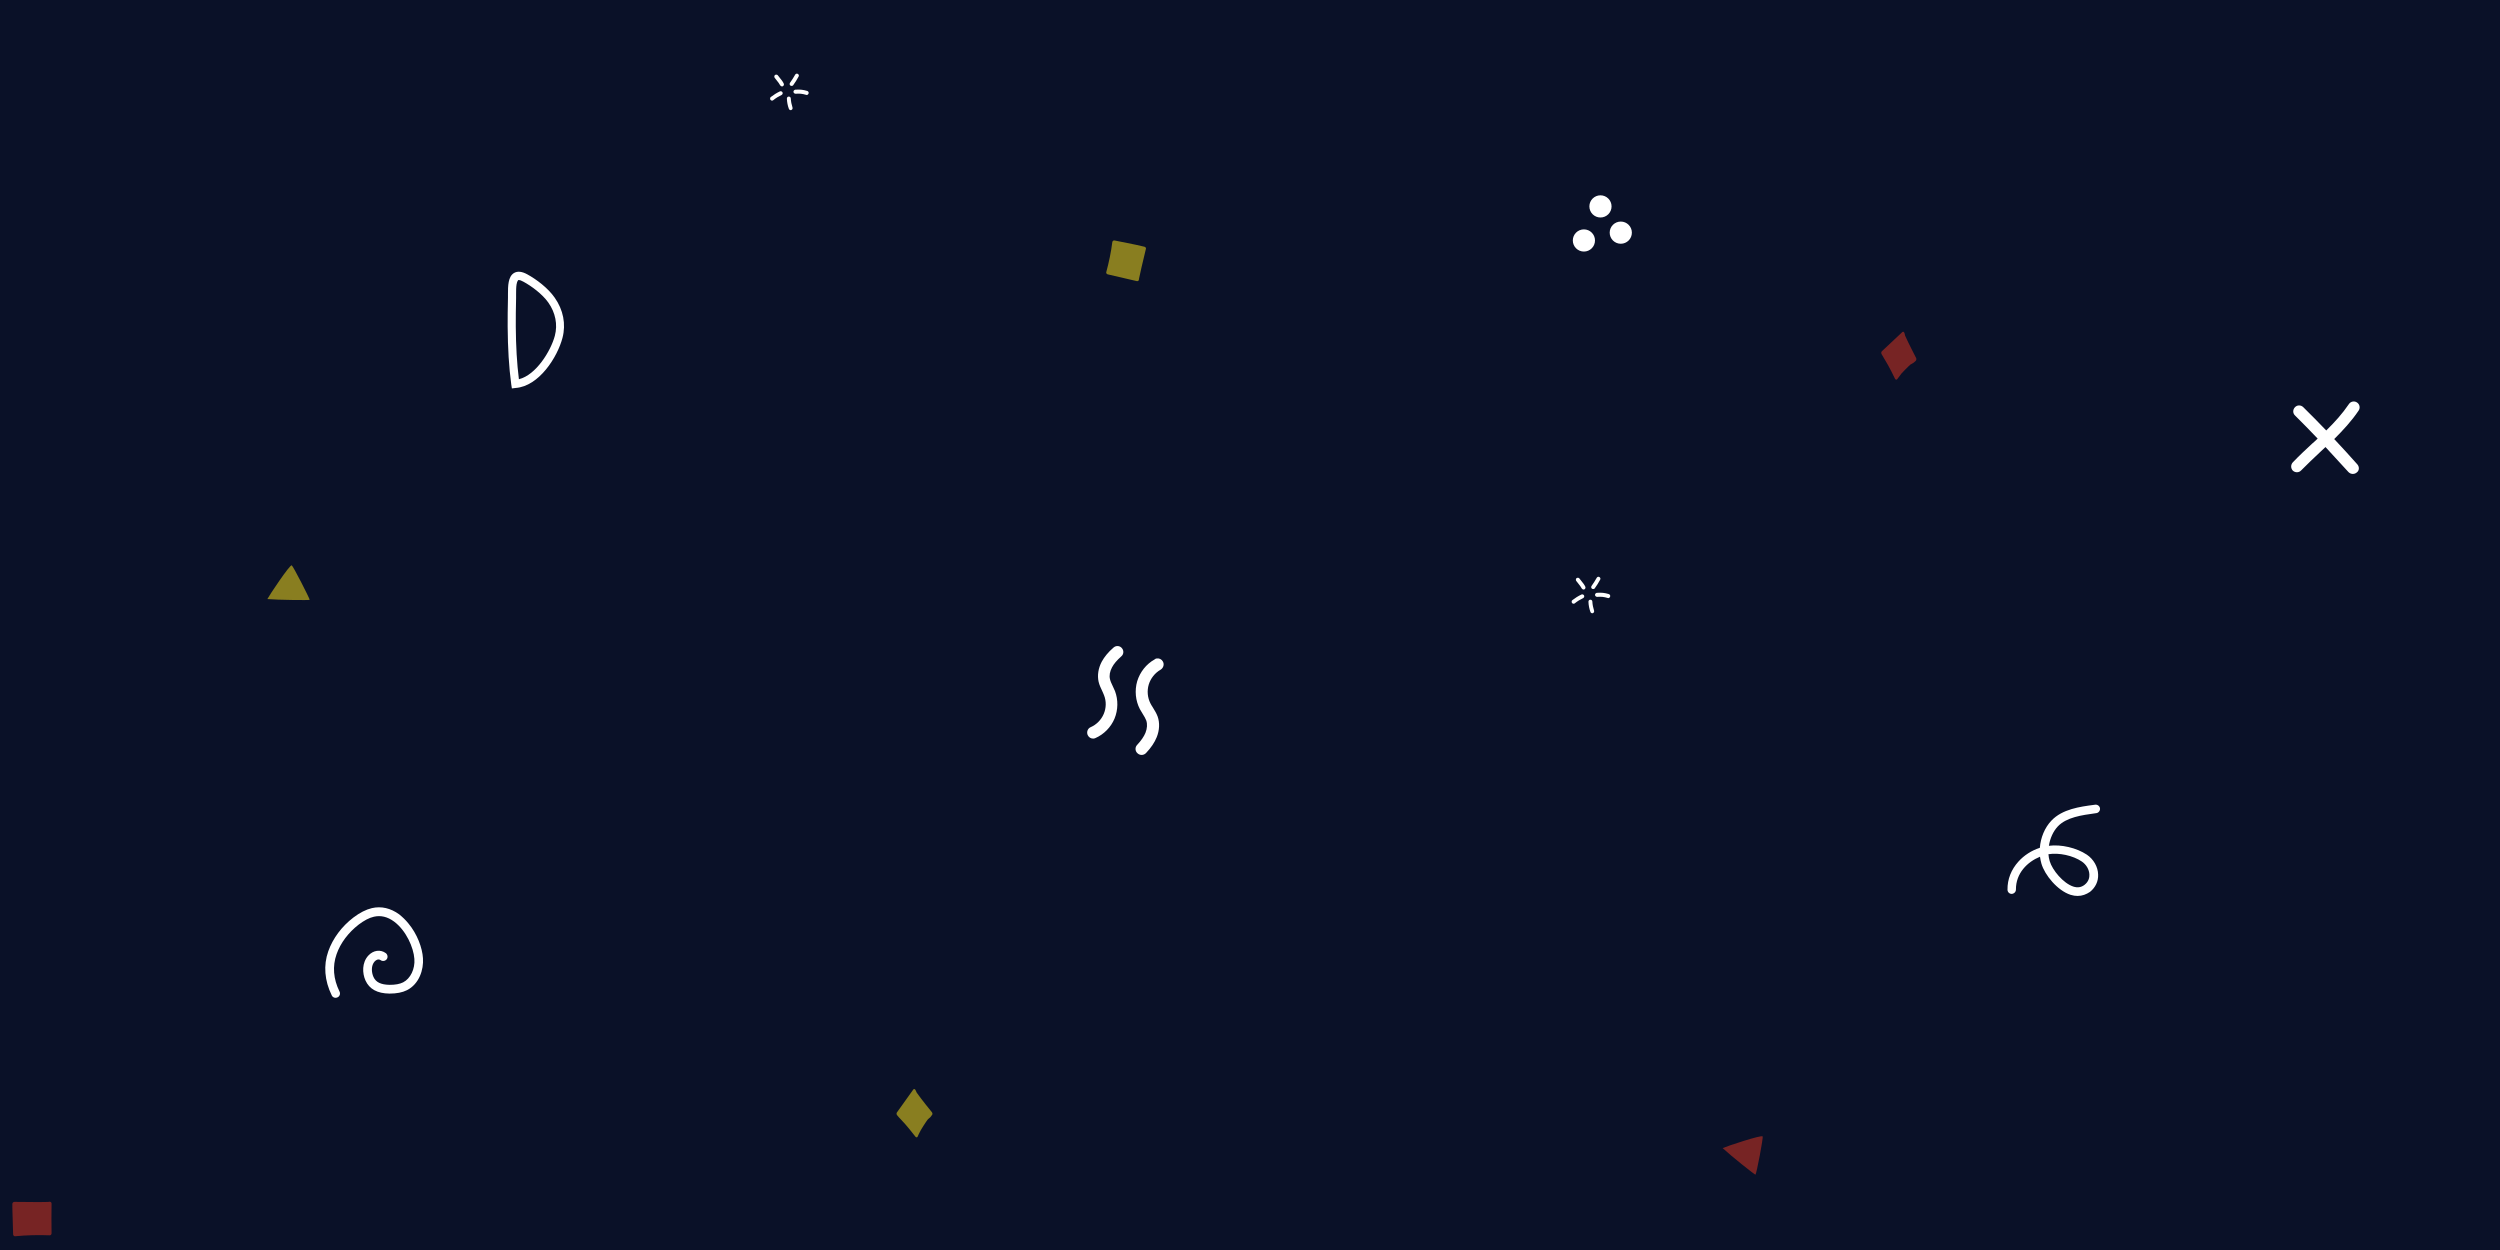
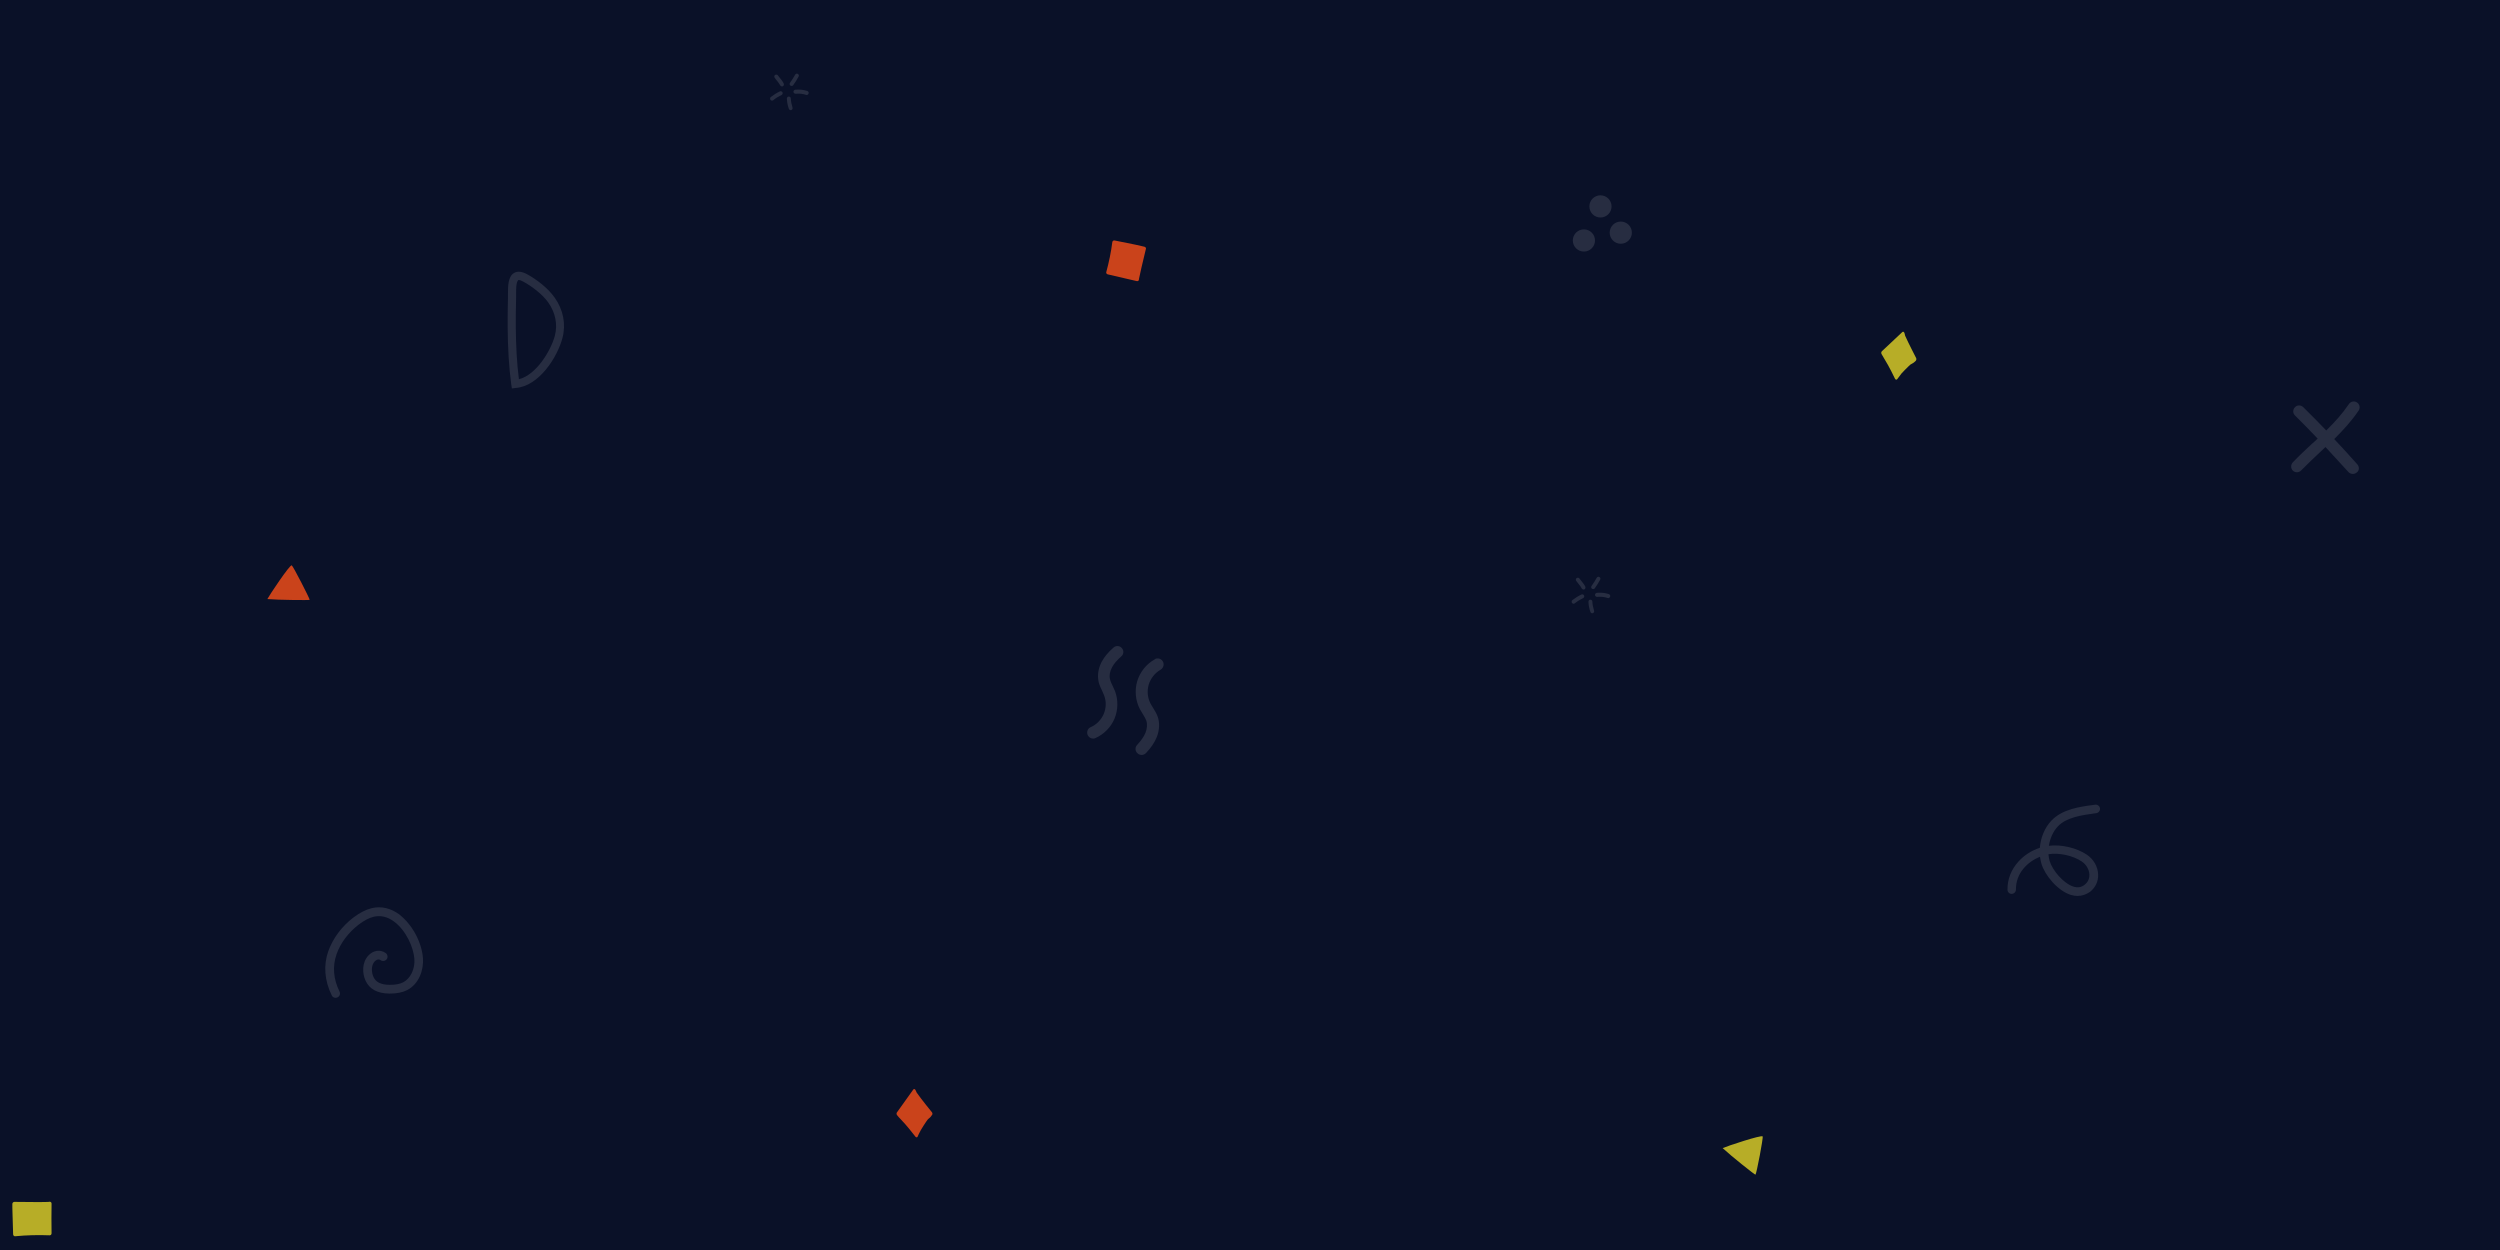
- <svg xmlns="http://www.w3.org/2000/svg" width="1600" height="800" viewBox="0 0 1600 800">
+ <svg xmlns="http://www.w3.org/2000/svg" width="1578" height="789" viewBox="0 0 1600 800">
  <rect fill="#0A1128" width="1600" height="800" />
-   <path fill="#772424" d="M1102.5 734.8c2.5-1.2 24.8-8.6 25.6-7.5.5.7-3.9 23.8-4.6 24.5C1123.3 752.1 1107.5 739.5 1102.5 734.8zM1226.3 229.1c0-.1-4.9-9.4-7-14.2-.1-.3-.3-1.1-.4-1.6-.1-.4-.3-.7-.6-.9-.3-.2-.6-.1-.8.1l-13.1 12.3c0 0 0 0 0 0-.2.2-.3.5-.4.8 0 .3 0 .7.2 1 .1.1 1.4 2.5 2.1 3.6 2.4 3.7 6.5 12.1 6.5 12.2.2.3.4.5.7.6.3 0 .5-.1.7-.3 0 0 1.8-2.5 2.7-3.6 1.5-1.6 3-3.2 4.6-4.7 1.2-1.2 1.6-1.4 2.1-1.6.5-.3 1.1-.5 2.5-1.9C1226.5 230.4 1226.6 229.6 1226.3 229.1zM33 770.3C33 770.3 33 770.3 33 770.3c0-.7-.5-1.2-1.2-1.2-.1 0-.3 0-.4.1-1.6.2-14.3.1-22.2 0-.3 0-.6.1-.9.4-.2.2-.4.5-.4.9 0 .2 0 4.9.1 5.9l.4 13.6c0 .3.2.6.4.9.2.2.5.3.8.3 0 0 .1 0 .1 0 7.3-.7 14.7-.9 22-.6.3 0 .7-.1.9-.3.2-.2.4-.6.4-.9C32.9 783.3 32.9 776.2 33 770.3z" />
-   <path fill="#897E20" d="M171.1 383.4c1.3-2.5 14.3-22 15.6-21.6.8.3 11.5 21.2 11.5 22.1C198.1 384.2 177.9 384 171.1 383.4zM596.4 711.8c-.1-.1-6.7-8.2-9.7-12.5-.2-.3-.5-1-.7-1.5-.2-.4-.4-.7-.7-.8-.3-.1-.6 0-.8.3L574 712c0 0 0 0 0 0-.2.2-.2.5-.2.9 0 .3.2.7.4.9.1.1 1.8 2.2 2.8 3.1 3.1 3.1 8.8 10.5 8.9 10.6.2.3.5.4.8.4.3 0 .5-.2.6-.5 0 0 1.2-2.8 2-4.1 1.1-1.9 2.3-3.7 3.5-5.5.9-1.4 1.3-1.7 1.7-2 .5-.4 1-.7 2.1-2.4C596.9 713.1 596.8 712.3 596.4 711.8zM727.5 179.9C727.5 179.9 727.5 179.9 727.5 179.9c.6.2 1.3-.2 1.4-.8 0-.1 0-.2 0-.4.2-1.4 2.8-12.6 4.5-19.5.1-.3 0-.6-.2-.8-.2-.3-.5-.4-.8-.5-.2 0-4.7-1.1-5.7-1.3l-13.4-2.7c-.3-.1-.7 0-.9.2-.2.2-.4.4-.5.6 0 0 0 .1 0 .1-.8 6.5-2.2 13.1-3.9 19.4-.1.3 0 .6.2.9.2.3.5.4.8.5C714.8 176.9 721.7 178.5 727.5 179.9zM728.5 178.1c-.1-.1-.2-.2-.4-.2C728.3 177.9 728.4 178 728.5 178.1z" />
-   <g fill-opacity="1" fill="#FFF">
+   <path fill="#B7AD27" d="M1102.5 734.8c2.5-1.2 24.8-8.6 25.6-7.5.5.7-3.9 23.8-4.6 24.5C1123.3 752.1 1107.5 739.5 1102.5 734.8zM1226.3 229.1c0-.1-4.9-9.4-7-14.2-.1-.3-.3-1.1-.4-1.6-.1-.4-.3-.7-.6-.9-.3-.2-.6-.1-.8.1l-13.1 12.3c0 0 0 0 0 0-.2.2-.3.5-.4.8 0 .3 0 .7.2 1 .1.1 1.4 2.5 2.1 3.6 2.4 3.7 6.5 12.1 6.5 12.2.2.3.4.5.7.6.3 0 .5-.1.7-.3 0 0 1.8-2.5 2.7-3.6 1.5-1.6 3-3.2 4.6-4.7 1.2-1.2 1.6-1.4 2.1-1.6.5-.3 1.1-.5 2.5-1.9C1226.5 230.4 1226.6 229.6 1226.3 229.1zM33 770.3C33 770.3 33 770.3 33 770.3c0-.7-.5-1.2-1.2-1.2-.1 0-.3 0-.4.1-1.6.2-14.3.1-22.2 0-.3 0-.6.1-.9.4-.2.2-.4.5-.4.9 0 .2 0 4.9.1 5.9l.4 13.6c0 .3.2.6.4.9.2.2.5.3.8.3 0 0 .1 0 .1 0 7.3-.7 14.7-.9 22-.6.3 0 .7-.1.9-.3.2-.2.4-.6.4-.9C32.9 783.3 32.9 776.2 33 770.3z" />
+   <path fill="#CA431B" d="M171.1 383.4c1.3-2.5 14.3-22 15.6-21.6.8.3 11.5 21.2 11.5 22.1C198.1 384.2 177.9 384 171.1 383.4zM596.4 711.8c-.1-.1-6.7-8.2-9.7-12.5-.2-.3-.5-1-.7-1.5-.2-.4-.4-.7-.7-.8-.3-.1-.6 0-.8.3L574 712c0 0 0 0 0 0-.2.2-.2.5-.2.9 0 .3.2.7.4.9.1.1 1.8 2.2 2.8 3.1 3.1 3.1 8.8 10.5 8.9 10.6.2.3.5.4.8.4.3 0 .5-.2.6-.5 0 0 1.2-2.8 2-4.1 1.1-1.9 2.3-3.7 3.5-5.5.9-1.4 1.3-1.7 1.7-2 .5-.4 1-.7 2.1-2.4C596.9 713.1 596.8 712.3 596.4 711.8zM727.5 179.9C727.5 179.9 727.5 179.9 727.5 179.9c.6.2 1.3-.2 1.4-.8 0-.1 0-.2 0-.4.2-1.4 2.8-12.6 4.5-19.5.1-.3 0-.6-.2-.8-.2-.3-.5-.4-.8-.5-.2 0-4.7-1.1-5.7-1.3l-13.4-2.7c-.3-.1-.7 0-.9.2-.2.2-.4.4-.5.6 0 0 0 .1 0 .1-.8 6.5-2.2 13.1-3.9 19.4-.1.3 0 .6.2.9.2.3.5.4.8.5C714.8 176.9 721.7 178.5 727.5 179.9zM728.5 178.1c-.1-.1-.2-.2-.4-.2C728.3 177.9 728.4 178 728.5 178.1z" />
+   <g fill-opacity="0.12" fill="#FFF">
    <path d="M699.6 472.7c-1.5 0-2.8-.8-3.5-2.3-.8-1.9 0-4.2 1.9-5 3.7-1.6 6.8-4.7 8.4-8.5 1.6-3.8 1.7-8.1.2-11.9-.3-.9-.8-1.8-1.2-2.8-.8-1.7-1.8-3.7-2.3-5.9-.9-4.1-.2-8.6 2-12.8 1.7-3.1 4.1-6.1 7.6-9.1 1.6-1.4 4-1.2 5.3.4 1.4 1.6 1.2 4-.4 5.3-2.8 2.5-4.7 4.7-5.9 7-1.4 2.6-1.9 5.3-1.3 7.6.3 1.4 1 2.8 1.7 4.3.5 1.1 1 2.2 1.5 3.3 2.1 5.6 2 12-.3 17.6-2.3 5.5-6.8 10.1-12.3 12.5C700.6 472.6 700.1 472.7 699.6 472.7zM740.4 421.4c1.5-.2 3 .5 3.8 1.9 1.1 1.8.4 4.2-1.4 5.3-3.7 2.1-6.4 5.6-7.6 9.5-1.2 4-.8 8.4 1.1 12.1.4.9 1 1.7 1.6 2.7 1 1.7 2.2 3.5 3 5.7 1.4 4 1.2 8.7-.6 13.2-1.4 3.4-3.5 6.6-6.8 10.1-1.5 1.6-3.9 1.7-5.5.2-1.6-1.4-1.7-3.9-.2-5.4 2.6-2.8 4.3-5.3 5.3-7.7 1.1-2.8 1.3-5.6.5-7.9-.5-1.3-1.3-2.7-2.2-4.1-.6-1-1.3-2.1-1.9-3.2-2.8-5.4-3.4-11.9-1.7-17.8 1.8-5.9 5.8-11 11.2-14C739.4 421.6 739.9 421.4 740.4 421.4zM261.3 590.9c5.7 6.8 9 15.7 9.4 22.4.5 7.3-2.4 16.4-10.2 20.4-3 1.5-6.7 2.2-11.2 2.2-7.9-.1-12.9-2.9-15.4-8.4-2.1-4.7-2.3-11.4 1.8-15.9 3.2-3.5 7.8-4.1 11.2-1.6 1.2.9 1.5 2.7.6 3.9-.9 1.2-2.7 1.5-3.9.6-1.8-1.3-3.6.6-3.8.8-2.4 2.6-2.1 7-.8 9.9 1.5 3.4 4.7 5 10.4 5.1 3.6 0 6.4-.5 8.6-1.6 4.7-2.4 7.7-8.6 7.2-15-.5-7.3-5.3-18.2-13-23.9-4.2-3.1-8.5-4.1-12.9-3.1-3.1.7-6.2 2.4-9.7 5-6.6 5.1-11.7 11.8-14.2 19-2.7 7.7-2.1 15.8 1.9 23.9.7 1.4.1 3.1-1.3 3.7-1.4.7-3.1.1-3.7-1.3-4.6-9.4-5.4-19.2-2.2-28.2 2.9-8.2 8.6-15.9 16.1-21.6 4.1-3.1 8-5.1 11.8-6 6-1.4 12 0 17.5 4C257.6 586.9 259.6 588.8 261.3 590.9z" />
    <circle cx="1013.7" cy="153.9" r="7.1" />
    <circle cx="1024.3" cy="132.1" r="7.1" />
    <circle cx="1037.3" cy="148.9" r="7.1" />
    <path d="M1508.7 297.2c-4.8-5.4-9.7-10.8-14.8-16.2 5.6-5.6 11.1-11.5 15.6-18.2 1.2-1.7.7-4.1-1-5.2-1.7-1.2-4.1-.7-5.2 1-4.2 6.2-9.1 11.6-14.5 16.9-4.8-5-9.7-10-14.7-14.9-1.5-1.5-3.9-1.5-5.3 0-1.5 1.5-1.5 3.9 0 5.3 4.9 4.8 9.7 9.8 14.5 14.8-1.1 1.1-2.3 2.2-3.5 3.2-4.1 3.8-8.4 7.8-12.4 12-1.4 1.5-1.4 3.8 0 5.3 0 0 0 0 0 0 1.5 1.4 3.9 1.4 5.3-.1 3.9-4 8.1-7.9 12.1-11.7 1.2-1.1 2.3-2.2 3.5-3.3 4.9 5.3 9.8 10.6 14.6 15.9.1.1.1.1.2.2 1.4 1.4 3.7 1.5 5.2.2C1510 301.2 1510.1 298.8 1508.7 297.2zM327.6 248.6l-.4-2.6c-1.5-11.1-2.2-23.2-2.3-37 0-5.5 0-11.5.2-18.5 0-.7 0-1.5 0-2.3 0-5 0-11.2 3.9-13.5 2.2-1.3 5.1-1 8.5.9 5.7 3.1 13.2 8.7 17.5 14.9 5.5 7.8 7.3 16.9 5 25.7-3.2 12.3-15 31-30 32.1L327.6 248.6zM332.1 179.2c-.2 0-.3 0-.4.1-.1.1-.7.5-1.1 2.7-.3 1.9-.3 4.2-.3 6.3 0 .8 0 1.7 0 2.4-.2 6.9-.2 12.8-.2 18.3.1 12.5.7 23.5 2 33.7 11-2.7 20.4-18.1 23-27.8 1.9-7.2.4-14.8-4.2-21.3l0 0C347 188.1 340 183 335 180.3 333.6 179.5 332.6 179.2 332.1 179.2zM516.3 60.8c-.1 0-.2 0-.4-.1-2.4-.7-4-.9-6.7-.7-.7 0-1.3-.5-1.4-1.2 0-.7.5-1.3 1.2-1.4 3.1-.2 4.9 0 7.6.8.7.2 1.1.9.9 1.6C517.3 60.4 516.8 60.8 516.3 60.8zM506.1 70.5c-.5 0-1-.3-1.2-.8-.8-2.1-1.2-4.3-1.3-6.6 0-.7.5-1.3 1.2-1.3.7 0 1.3.5 1.3 1.2.1 2 .5 3.9 1.1 5.8.2.7-.1 1.4-.8 1.6C506.4 70.5 506.2 70.5 506.1 70.5zM494.1 64.4c-.4 0-.8-.2-1-.5-.4-.6-.3-1.4.2-1.8 1.8-1.4 3.7-2.6 5.8-3.6.6-.3 1.4 0 1.7.6.3.6 0 1.4-.6 1.7-1.9.9-3.7 2-5.3 3.3C494.7 64.3 494.4 64.4 494.1 64.4zM500.5 55.3c-.5 0-.9-.3-1.2-.7-.5-1-1.2-1.9-2.4-3.4-.3-.4-.7-.9-1.1-1.4-.4-.6-.3-1.4.2-1.8.6-.4 1.4-.3 1.8.2.4.5.8 1 1.1 1.4 1.3 1.6 2.1 2.6 2.7 3.9.3.6 0 1.4-.6 1.7C500.9 55.3 500.7 55.3 500.5 55.3zM506.7 55c-.3 0-.5-.1-.8-.2-.6-.4-.7-1.2-.3-1.8 1.2-1.7 2.3-3.4 3.3-5.2.3-.6 1.1-.9 1.7-.5.6.3.9 1.1.5 1.7-1 1.9-2.2 3.8-3.5 5.6C507.4 54.8 507.1 55 506.7 55zM1029.3 382.8c-.1 0-.2 0-.4-.1-2.4-.7-4-.9-6.7-.7-.7 0-1.3-.5-1.4-1.2 0-.7.5-1.3 1.2-1.4 3.1-.2 4.9 0 7.6.8.7.2 1.1.9.9 1.6C1030.3 382.4 1029.8 382.8 1029.3 382.8zM1019.1 392.5c-.5 0-1-.3-1.2-.8-.8-2.1-1.2-4.3-1.3-6.6 0-.7.5-1.3 1.2-1.3.7 0 1.3.5 1.3 1.2.1 2 .5 3.9 1.1 5.8.2.7-.1 1.4-.8 1.6C1019.4 392.5 1019.2 392.5 1019.1 392.5zM1007.1 386.4c-.4 0-.8-.2-1-.5-.4-.6-.3-1.4.2-1.8 1.8-1.4 3.7-2.6 5.8-3.6.6-.3 1.4 0 1.7.6.3.6 0 1.4-.6 1.7-1.9.9-3.7 2-5.3 3.3C1007.7 386.3 1007.4 386.4 1007.1 386.4zM1013.5 377.3c-.5 0-.9-.3-1.2-.7-.5-1-1.2-1.9-2.4-3.4-.3-.4-.7-.9-1.1-1.4-.4-.6-.3-1.4.2-1.8.6-.4 1.4-.3 1.8.2.4.5.8 1 1.1 1.4 1.3 1.6 2.1 2.6 2.7 3.9.3.6 0 1.4-.6 1.7C1013.9 377.3 1013.7 377.3 1013.5 377.3zM1019.7 377c-.3 0-.5-.1-.8-.2-.6-.4-.7-1.2-.3-1.8 1.2-1.7 2.3-3.4 3.3-5.2.3-.6 1.1-.9 1.7-.5.6.3.9 1.1.5 1.7-1 1.9-2.2 3.8-3.5 5.6C1020.4 376.8 1020.1 377 1019.7 377zM1329.7 573.4c-1.4 0-2.9-.2-4.5-.7-8.4-2.7-16.6-12.7-18.7-20-.4-1.4-.7-2.9-.9-4.4-8.1 3.3-15.5 10.6-15.4 21 0 1.5-1.2 2.7-2.7 2.8 0 0 0 0 0 0-1.5 0-2.7-1.2-2.7-2.7-.1-6.7 2.4-12.9 7-18 3.6-4 8.4-7.1 13.7-8.8.5-6.5 3.1-12.9 7.4-17.4 7-7.4 18.2-8.9 27.3-10.1l.7-.1c1.5-.2 2.9.9 3.1 2.3.2 1.5-.9 2.9-2.3 3.1l-.7.1c-8.6 1.2-18.4 2.5-24 8.4-3 3.2-5 7.7-5.7 12.4 7.9-1 17.7 1.3 24.3 5.7 4.3 2.9 7.1 7.8 7.2 12.7.2 4.3-1.7 8.3-5.2 11.1C1335.2 572.4 1332.6 573.4 1329.7 573.4zM1311 546.7c.1 1.5.4 3 .8 4.4 1.7 5.8 8.7 14.2 15.1 16.3 2.8.9 5.1.5 7.2-1.1 2.7-2.1 3.2-4.8 3.1-6.6-.1-3.2-2-6.4-4.8-8.3C1326.7 547.5 1317.7 545.6 1311 546.7z" />
  </g>
</svg>
